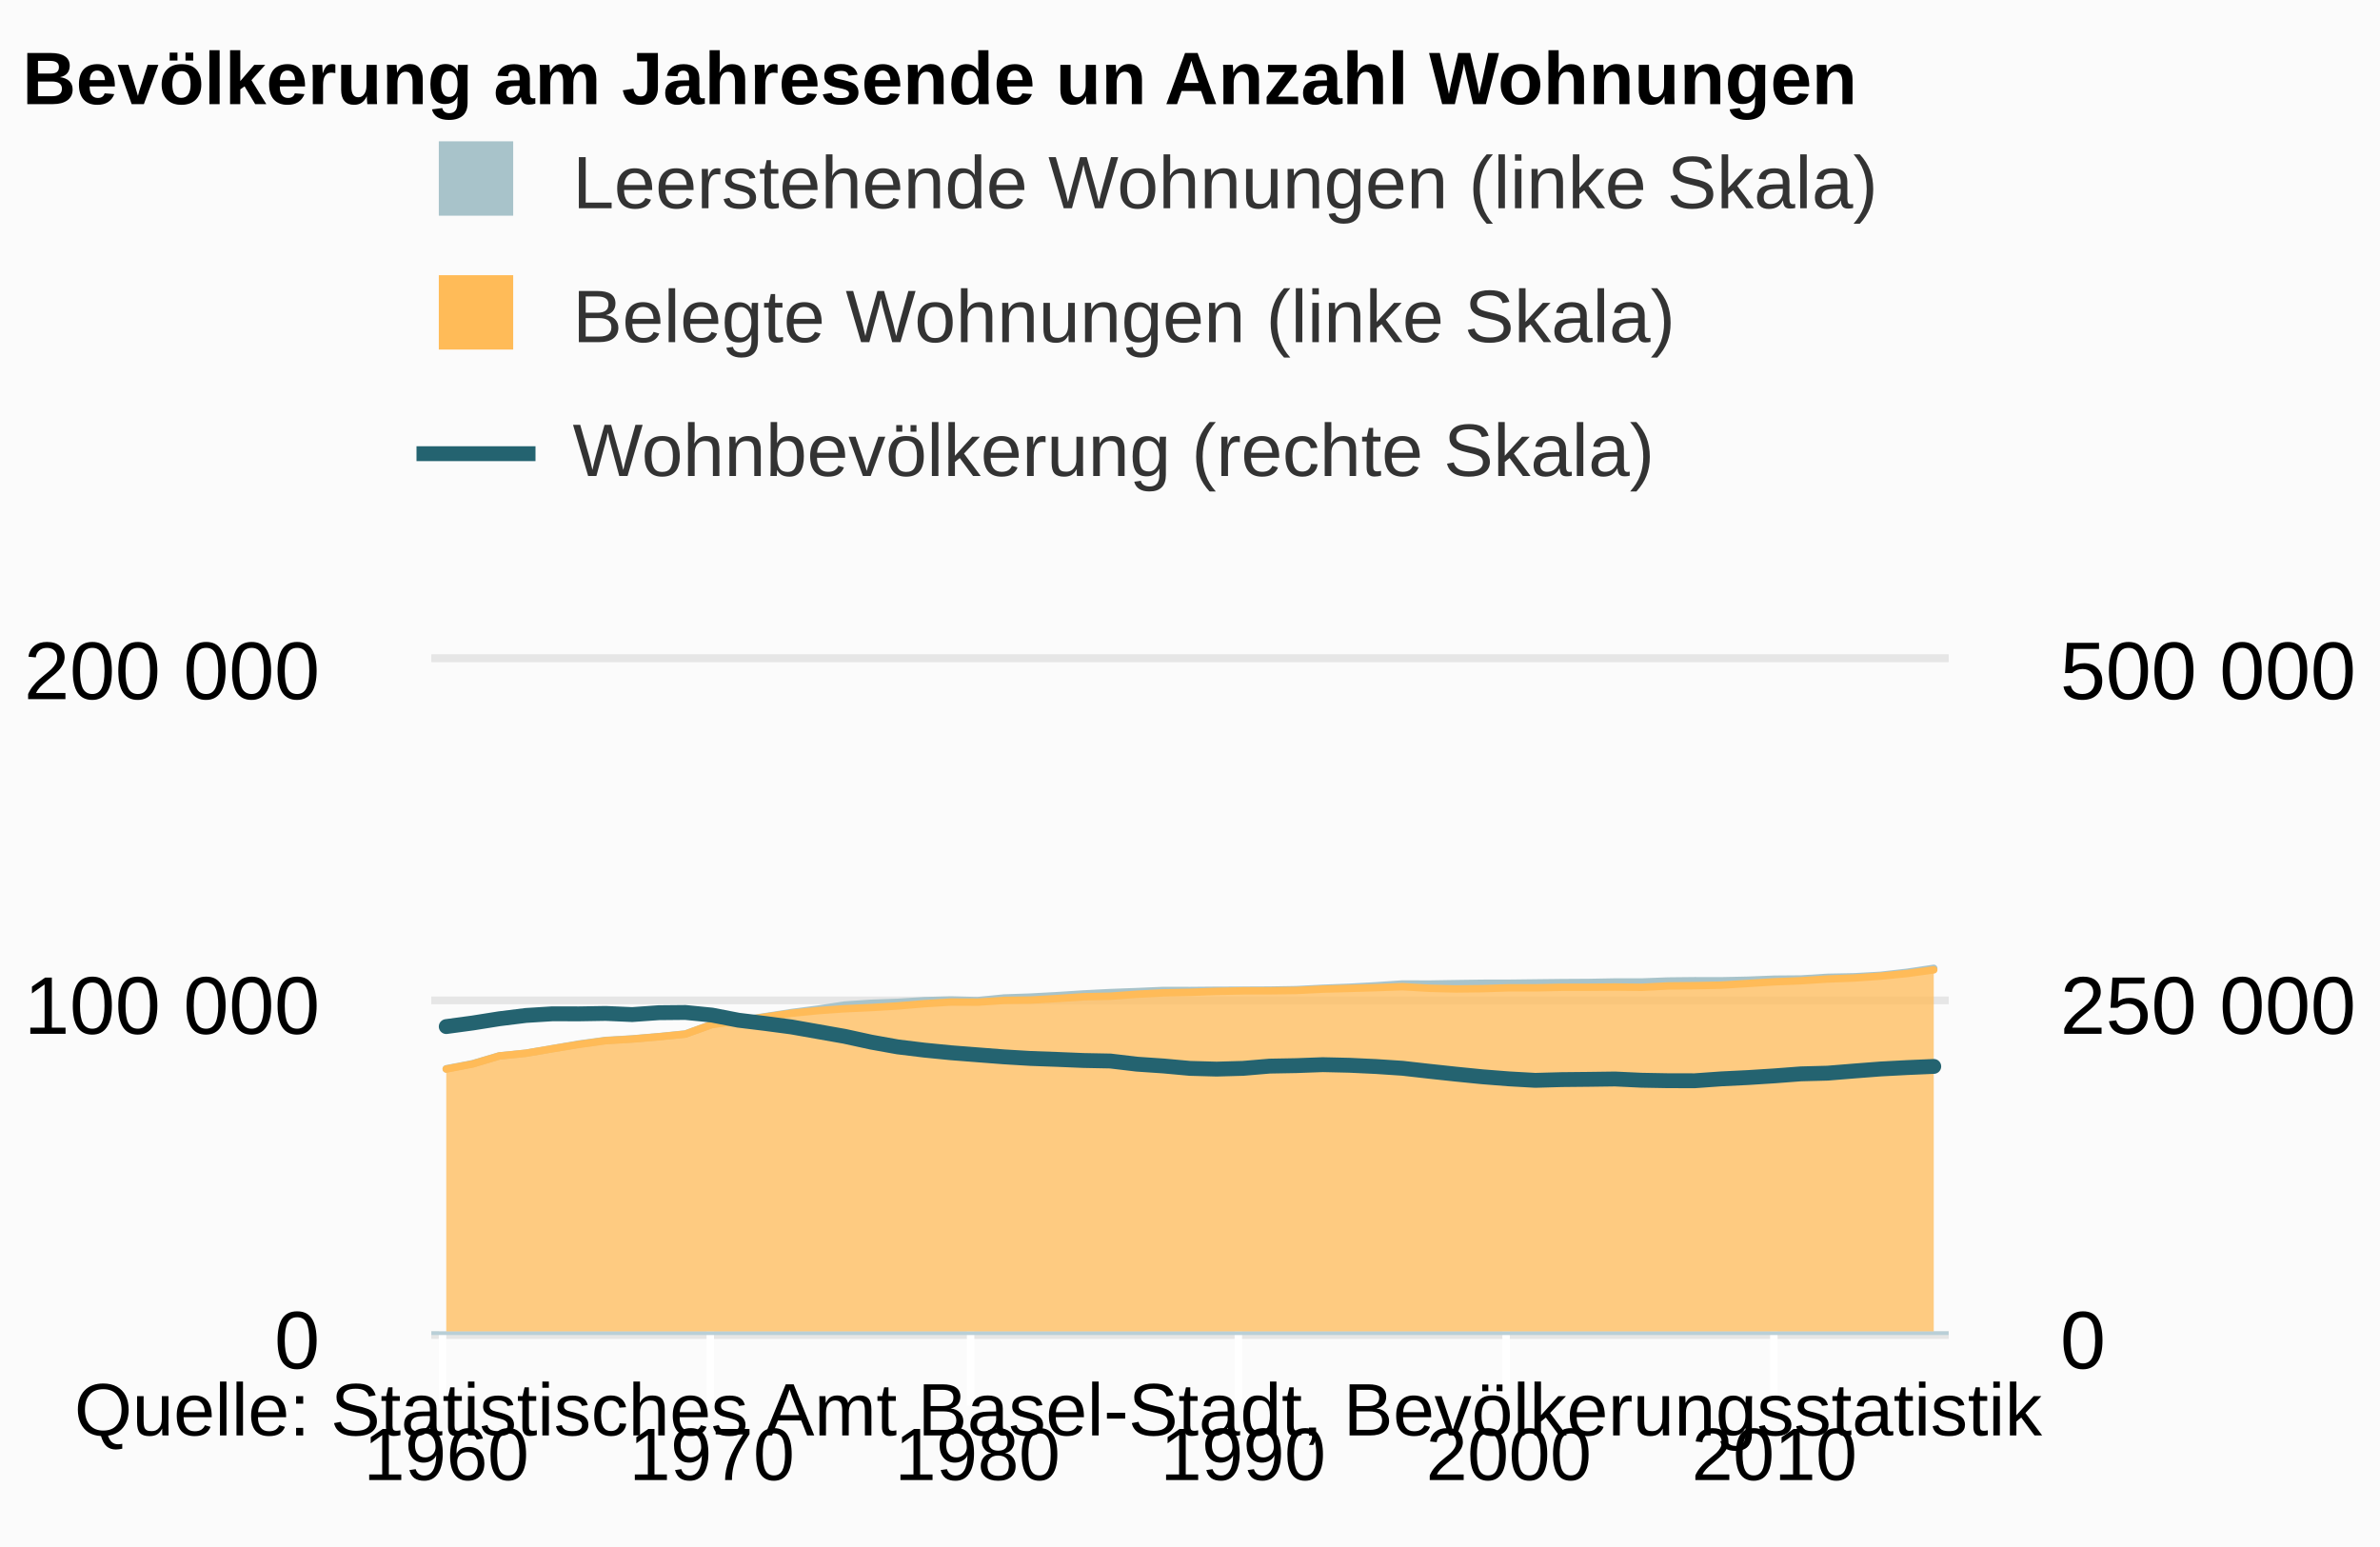
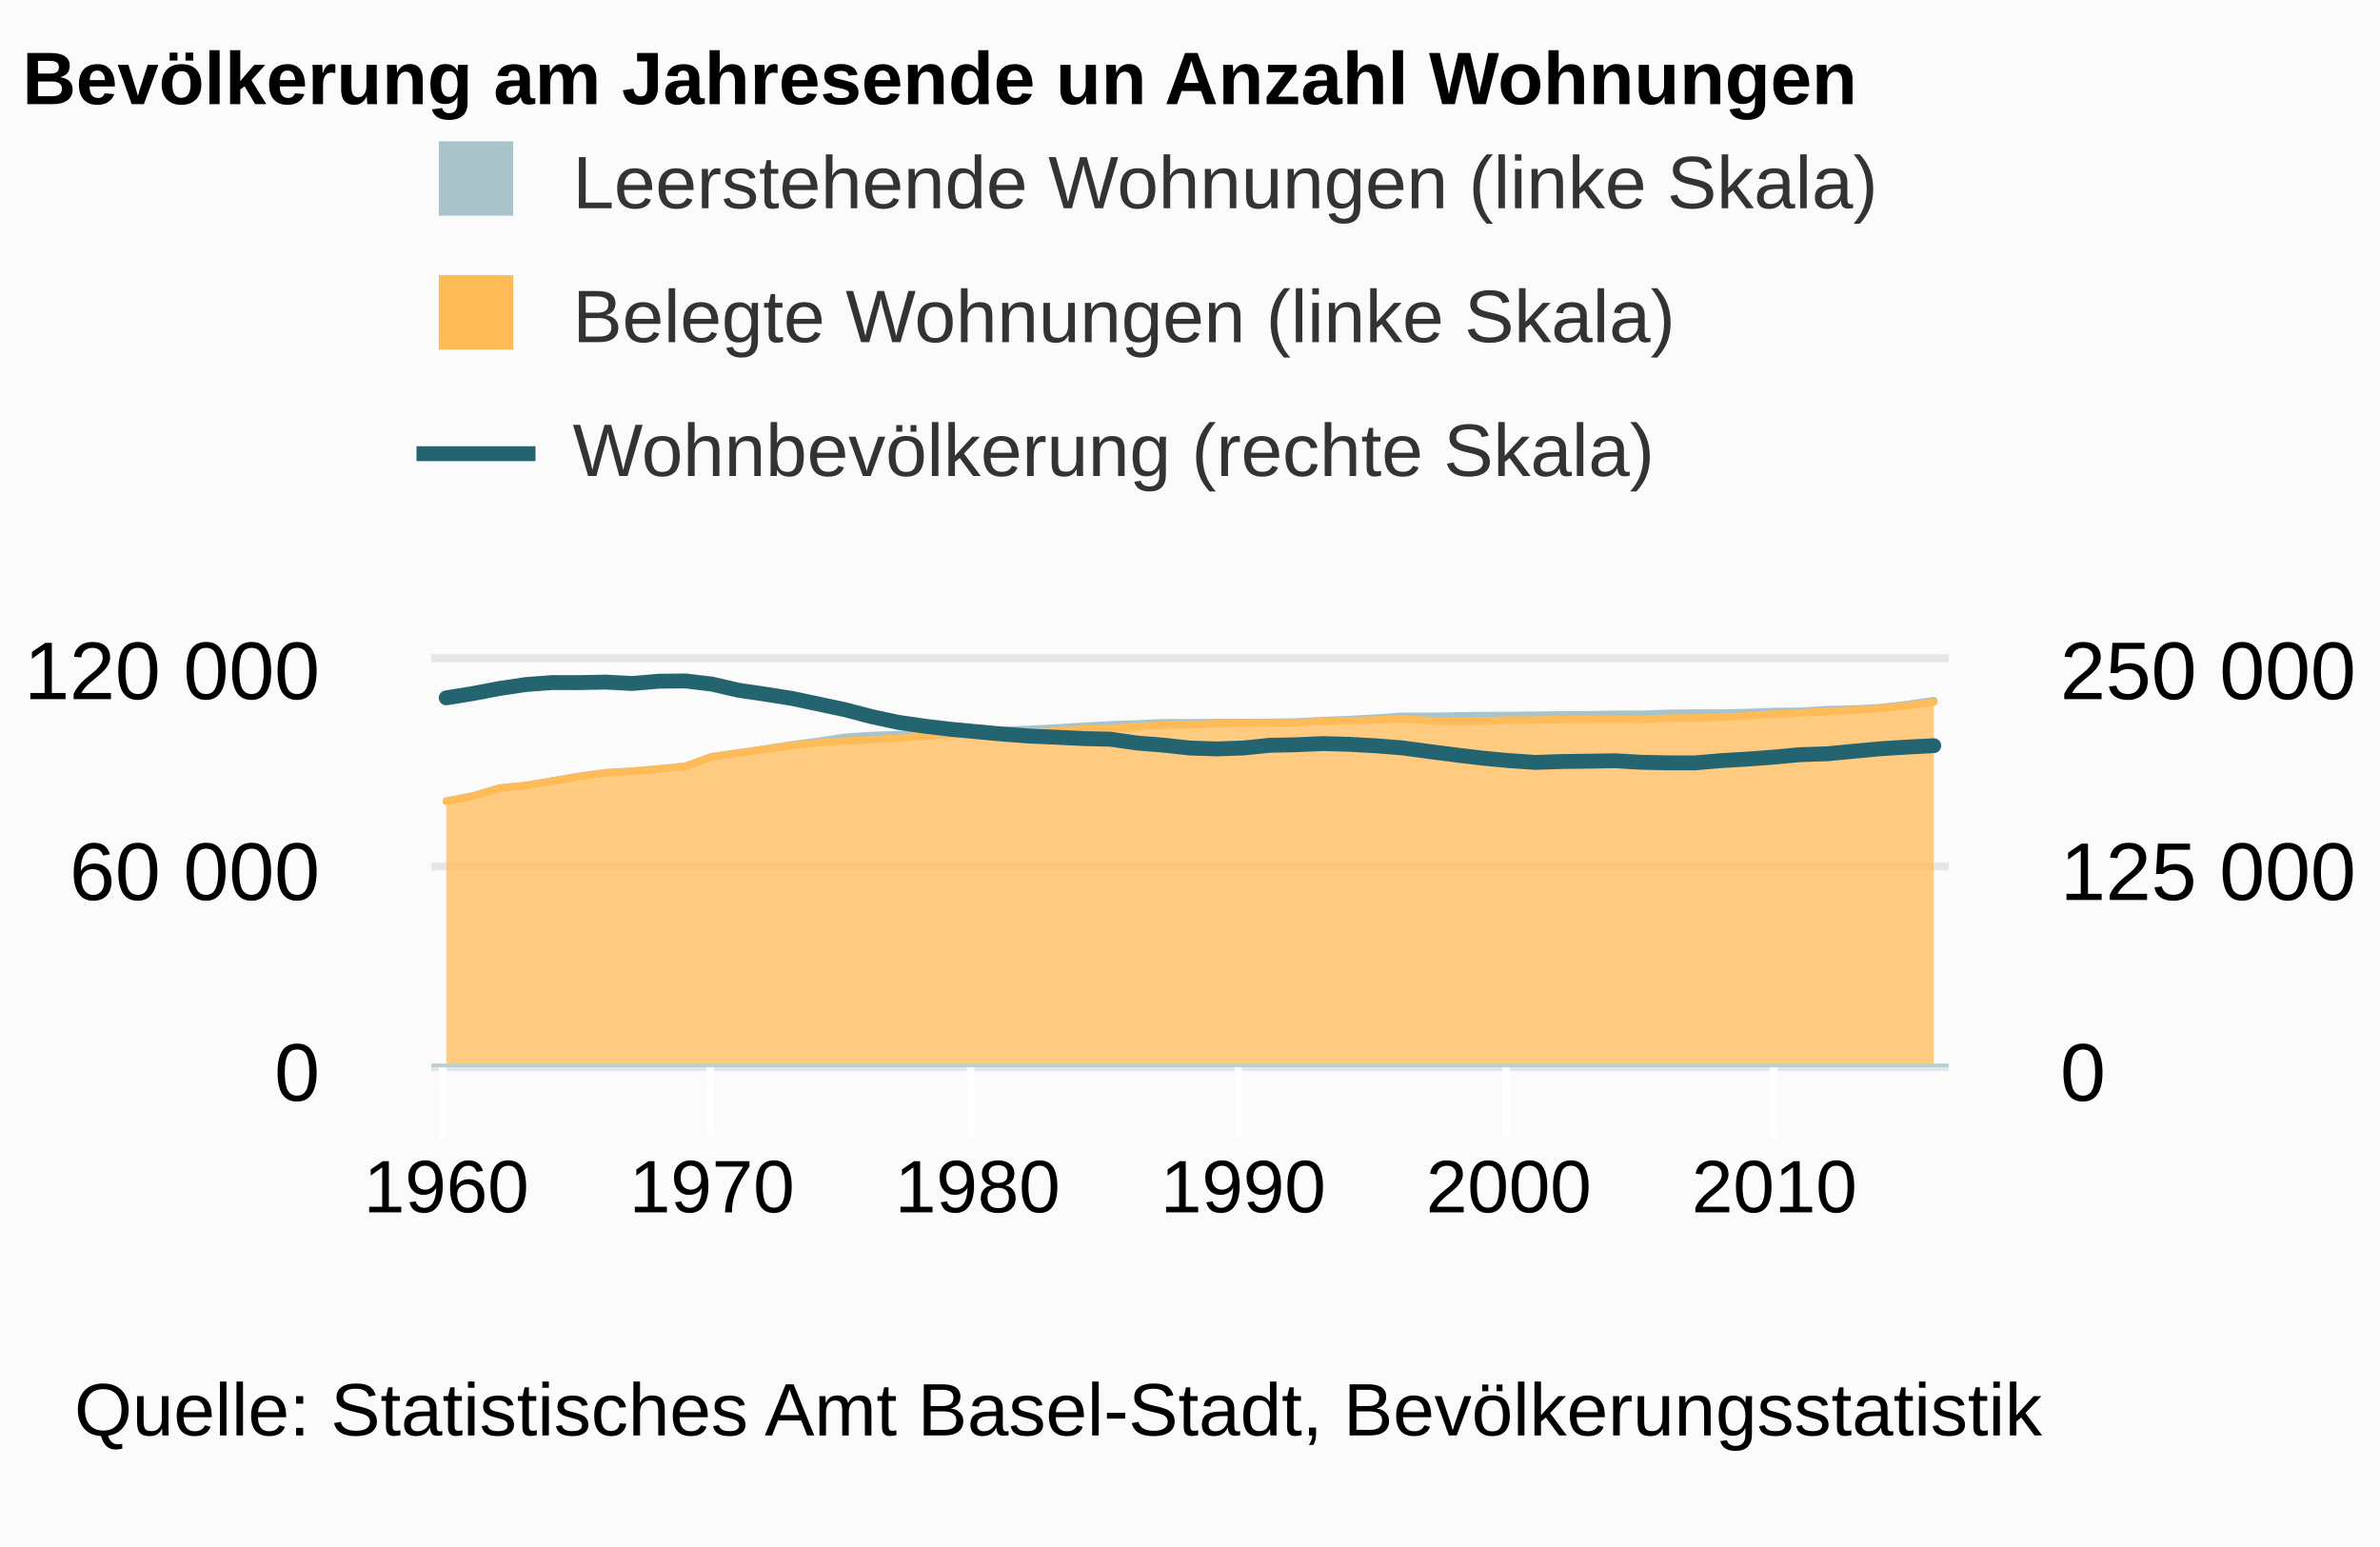
<svg xmlns="http://www.w3.org/2000/svg" version="1.1" class="highcharts-root" style="font-family:arial;font-size:12px;" viewBox="0 0 320 208">
  <defs>
    <clipPath>
-       <rect x="0" y="0" width="204" height="90" fill="none" />
+       <rect x="0" y="0" width="204" height="54" fill="none" />
    </clipPath>
    <clipPath id="a">
-       <rect x="0" y="0" width="204" height="90" fill="none" />
+       <rect x="0" y="0" width="204" height="54" fill="none" />
    </clipPath>
    <clipPath id="b">
-       <rect x="0" y="0" width="204" height="90" fill="none" />
+       <rect x="0" y="0" width="204" height="54" fill="none" />
    </clipPath>
  </defs>
  <rect fill="#fbfbfb" class="highcharts-background" x="0" y="0" width="320" height="208" rx="0" ry="0" />
-   <rect fill="none" class="highcharts-plot-background" x="58" y="89" width="204" height="90" />
+   <rect fill="none" class="highcharts-plot-background" x="58" y="89" width="204" height="54" />
  <g class="highcharts-pane-group" />
  <g class="highcharts-grid highcharts-xaxis-grid ">
-     <path fill="none" class="highcharts-grid-line" d="M 59.5 89 L 59.5 179" opacity="1" />
-     <path fill="none" class="highcharts-grid-line" d="M 95.5 89 L 95.5 179" opacity="1" />
-     <path fill="none" class="highcharts-grid-line" d="M 130.5 89 L 130.5 179" opacity="1" />
-     <path fill="none" class="highcharts-grid-line" d="M 166.5 89 L 166.5 179" opacity="1" />
-     <path fill="none" class="highcharts-grid-line" d="M 202.5 89 L 202.5 179" opacity="1" />
-     <path fill="none" class="highcharts-grid-line" d="M 238.5 89 L 238.5 179" opacity="1" />
+     <path fill="none" class="highcharts-grid-line" d="M 59.5 89 L 59.5 143" opacity="1" />
+     <path fill="none" class="highcharts-grid-line" d="M 95.5 89 L 95.5 143" opacity="1" />
+     <path fill="none" class="highcharts-grid-line" d="M 130.5 89 L 130.5 143" opacity="1" />
+     <path fill="none" class="highcharts-grid-line" d="M 166.5 89 L 166.5 143" opacity="1" />
+     <path fill="none" class="highcharts-grid-line" d="M 202.5 89 L 202.5 143" opacity="1" />
+     <path fill="none" class="highcharts-grid-line" d="M 238.5 89 L 238.5 143" opacity="1" />
  </g>
  <g class="highcharts-grid highcharts-yaxis-grid ">
-     <path fill="none" stroke="#e6e6e6" stroke-width="1" class="highcharts-grid-line" d="M 58 179.5 L 262 179.5" opacity="1" />
-     <path fill="none" stroke="#e6e6e6" stroke-width="1" class="highcharts-grid-line" d="M 58 134.5 L 262 134.5" opacity="1" />
+     <path fill="none" stroke="#e6e6e6" stroke-width="1" class="highcharts-grid-line" d="M 58 143.5 L 262 143.5" opacity="1" />
+     <path fill="none" stroke="#e6e6e6" stroke-width="1" class="highcharts-grid-line" d="M 58 116.5 L 262 116.5" opacity="1" />
    <path fill="none" stroke="#e6e6e6" stroke-width="1" class="highcharts-grid-line" d="M 58 88.5 L 262 88.5" opacity="1" />
  </g>
  <g class="highcharts-grid highcharts-yaxis-grid ">
-     <path fill="none" stroke="#e6e6e6" stroke-width="1" class="highcharts-grid-line" d="M 58 179.5 L 262 179.5" opacity="1" />
-     <path fill="none" stroke="#e6e6e6" stroke-width="1" class="highcharts-grid-line" d="M 58 134.5 L 262 134.5" opacity="1" />
+     <path fill="none" stroke="#e6e6e6" stroke-width="1" class="highcharts-grid-line" d="M 58 143.5 L 262 143.5" opacity="1" />
+     <path fill="none" stroke="#e6e6e6" stroke-width="1" class="highcharts-grid-line" d="M 58 116.5 L 262 116.5" opacity="1" />
    <path fill="none" stroke="#e6e6e6" stroke-width="1" class="highcharts-grid-line" d="M 58 88.5 L 262 88.5" opacity="1" />
  </g>
-   <rect fill="none" class="highcharts-plot-border" x="58" y="89" width="204" height="90" />
+   <rect fill="none" class="highcharts-plot-border" x="58" y="89" width="204" height="54" />
  <g class="highcharts-axis highcharts-xaxis ">
-     <path fill="none" class="highcharts-tick" stroke="#FFFFFF" stroke-width="1" d="M 59.5 179 L 59.5 189" opacity="1" />
-     <path fill="none" class="highcharts-tick" stroke="#FFFFFF" stroke-width="1" d="M 95.5 179 L 95.5 189" opacity="1" />
-     <path fill="none" class="highcharts-tick" stroke="#FFFFFF" stroke-width="1" d="M 130.5 179 L 130.5 189" opacity="1" />
-     <path fill="none" class="highcharts-tick" stroke="#FFFFFF" stroke-width="1" d="M 166.5 179 L 166.5 189" opacity="1" />
-     <path fill="none" class="highcharts-tick" stroke="#FFFFFF" stroke-width="1" d="M 202.5 179 L 202.5 189" opacity="1" />
-     <path fill="none" class="highcharts-tick" stroke="#FFFFFF" stroke-width="1" d="M 238.5 179 L 238.5 189" opacity="1" />
-     <path fill="none" class="highcharts-axis-line" stroke="#B9CFD7" stroke-width="0.5" d="M 58 179.25 L 262 179.25" />
+     <path fill="none" class="highcharts-tick" stroke="#FFFFFF" stroke-width="1" d="M 59.5 143 L 59.5 153" opacity="1" />
+     <path fill="none" class="highcharts-tick" stroke="#FFFFFF" stroke-width="1" d="M 95.5 143 L 95.5 153" opacity="1" />
+     <path fill="none" class="highcharts-tick" stroke="#FFFFFF" stroke-width="1" d="M 130.5 143 L 130.5 153" opacity="1" />
+     <path fill="none" class="highcharts-tick" stroke="#FFFFFF" stroke-width="1" d="M 166.5 143 L 166.5 153" opacity="1" />
+     <path fill="none" class="highcharts-tick" stroke="#FFFFFF" stroke-width="1" d="M 202.5 143 L 202.5 153" opacity="1" />
+     <path fill="none" class="highcharts-tick" stroke="#FFFFFF" stroke-width="1" d="M 238.5 143 L 238.5 153" opacity="1" />
+     <path fill="none" class="highcharts-axis-line" stroke="#B9CFD7" stroke-width="0.5" d="M 58 143.25 L 262 143.25" />
  </g>
  <g class="highcharts-axis highcharts-yaxis ">
-     <path fill="none" class="highcharts-axis-line" d="M 58 89 L 58 179" />
+     <path fill="none" class="highcharts-axis-line" d="M 58 89 L 58 143" />
  </g>
  <g class="highcharts-axis highcharts-yaxis ">
-     <path fill="none" class="highcharts-axis-line" d="M 262 89 L 262 179" />
+     <path fill="none" class="highcharts-axis-line" d="M 262 89 L 262 143" />
  </g>
  <g class="highcharts-series-group">
    <g class="highcharts-series highcharts-series-0 highcharts-area-series highcharts-color-undefined " transform="translate(58,89) scale(1 1)" clip-path="url(#a)">
-       <path fill="rgb(168,195,202)" fill-opacity="0.75" d="M 2 54.704 L 5.571 54.015 L 9.143 52.966 L 12.714 52.609 L 16.286 51.993 L 19.857 51.377 L 23.429 50.892 L 27 50.687 L 30.571 50.379 L 34.143 50.027 L 37.714 48.732 L 41.286 48.228 L 44.857 47.701 L 48.429 47.143 L 52 46.679 L 55.571 46.134 L 59.143 45.898 L 62.714 45.77 L 66.286 45.545 L 69.857 45.452 L 73.429 45.543 L 77 45.185 L 80.571 45.062 L 84.143 44.871 L 87.714 44.641 L 91.286 44.459 L 94.857 44.326 L 98.429 44.173 L 102 44.181 L 105.571 44.15 L 109.143 44.142 L 112.714 44.126 L 116.286 44.065 L 119.857 43.881 L 123.429 43.742 L 127 43.546 L 130.571 43.302 L 134.143 43.315 L 137.714 43.258 L 141.286 43.208 L 144.857 43.203 L 148.429 43.16 L 152 43.119 L 155.571 43.099 L 159.143 43.033 L 162.714 43.035 L 166.286 42.903 L 169.857 42.866 L 173.429 42.873 L 177 42.796 L 180.571 42.657 L 184.143 42.63 L 187.714 42.406 L 191.286 42.336 L 194.857 42.136 L 198.429 41.729 L 202 41.196 L 202 41.4 L 198.429 41.891 L 194.857 42.246 L 191.286 42.498 L 187.714 42.631 L 184.143 42.865 L 180.571 43.009 L 177 43.232 L 173.429 43.456 L 169.857 43.527 L 166.286 43.565 L 162.714 43.749 L 159.143 43.709 L 155.571 43.738 L 152 43.741 L 148.429 43.819 L 144.857 43.815 L 141.286 43.929 L 137.714 43.968 L 134.143 43.877 L 130.571 43.663 L 127 43.793 L 123.429 43.894 L 119.857 43.992 L 116.286 44.171 L 112.714 44.217 L 109.143 44.221 L 105.571 44.289 L 102 44.42 L 98.429 44.494 L 94.857 44.676 L 91.286 44.944 L 87.714 45.016 L 84.143 45.258 L 80.571 45.464 L 77 45.507 L 73.429 45.744 L 69.857 45.729 L 66.286 45.95 L 62.714 46.254 L 59.143 46.469 L 55.571 46.629 L 52 46.882 L 48.429 47.231 L 44.857 47.745 L 41.286 48.249 L 37.714 48.754 L 34.143 50.041 L 30.571 50.398 L 27 50.706 L 23.429 50.923 L 19.857 51.422 L 16.286 52.006 L 12.714 52.611 L 9.143 52.971 L 5.571 54.05 L 2 54.738" class="highcharts-area" />
-       <path fill="none" d="M 2 54.704 L 5.571 54.015 L 9.143 52.966 L 12.714 52.609 L 16.286 51.993 L 19.857 51.377 L 23.429 50.892 L 27 50.687 L 30.571 50.379 L 34.143 50.027 L 37.714 48.732 L 41.286 48.228 L 44.857 47.701 L 48.429 47.143 L 52 46.679 L 55.571 46.134 L 59.143 45.898 L 62.714 45.77 L 66.286 45.545 L 69.857 45.452 L 73.429 45.543 L 77 45.185 L 80.571 45.062 L 84.143 44.871 L 87.714 44.641 L 91.286 44.459 L 94.857 44.326 L 98.429 44.173 L 102 44.181 L 105.571 44.15 L 109.143 44.142 L 112.714 44.126 L 116.286 44.065 L 119.857 43.881 L 123.429 43.742 L 127 43.546 L 130.571 43.302 L 134.143 43.315 L 137.714 43.258 L 141.286 43.208 L 144.857 43.203 L 148.429 43.16 L 152 43.119 L 155.571 43.099 L 159.143 43.033 L 162.714 43.035 L 166.286 42.903 L 169.857 42.866 L 173.429 42.873 L 177 42.796 L 180.571 42.657 L 184.143 42.63 L 187.714 42.406 L 191.286 42.336 L 194.857 42.136 L 198.429 41.729 L 202 41.196" class="highcharts-graph" stroke="#A8C3CA" stroke-width="1" stroke-linejoin="round" stroke-linecap="round" />
+       <path fill="rgb(168,195,202)" fill-opacity="0.75" d="M 2 18.704 L 5.571 18.015 L 9.143 16.966 L 12.714 16.609 L 16.286 15.993 L 19.857 15.377 L 23.429 14.892 L 27 14.687 L 30.571 14.379 L 34.143 14.027 L 37.714 12.732 L 41.286 12.228 L 44.857 11.701 L 48.429 11.143 L 52 10.679 L 55.571 10.134 L 59.143 9.898 L 62.714 9.77 L 66.286 9.545 L 69.857 9.452 L 73.429 9.543 L 77 9.185 L 80.571 9.062 L 84.143 8.871 L 87.714 8.641 L 91.286 8.459 L 94.857 8.326 L 98.429 8.173 L 102 8.181 L 105.571 8.15 L 109.143 8.142 L 112.714 8.126 L 116.286 8.065 L 119.857 7.881 L 123.429 7.742 L 127 7.546 L 130.571 7.302 L 134.143 7.315 L 137.714 7.258 L 141.286 7.208 L 144.857 7.203 L 148.429 7.16 L 152 7.119 L 155.571 7.099 L 159.143 7.033 L 162.714 7.035 L 166.286 6.903 L 169.857 6.866 L 173.429 6.873 L 177 6.796 L 180.571 6.657 L 184.143 6.63 L 187.714 6.406 L 191.286 6.336 L 194.857 6.136 L 198.429 5.729 L 202 5.196 L 202 5.4 L 198.429 5.891 L 194.857 6.246 L 191.286 6.498 L 187.714 6.631 L 184.143 6.865 L 180.571 7.009 L 177 7.232 L 173.429 7.456 L 169.857 7.527 L 166.286 7.565 L 162.714 7.749 L 159.143 7.709 L 155.571 7.738 L 152 7.741 L 148.429 7.819 L 144.857 7.815 L 141.286 7.929 L 137.714 7.968 L 134.143 7.877 L 130.571 7.663 L 127 7.793 L 123.429 7.894 L 119.857 7.992 L 116.286 8.171 L 112.714 8.217 L 109.143 8.221 L 105.571 8.289 L 102 8.42 L 98.429 8.494 L 94.857 8.676 L 91.286 8.944 L 87.714 9.016 L 84.143 9.258 L 80.571 9.464 L 77 9.507 L 73.429 9.744 L 69.857 9.729 L 66.286 9.95 L 62.714 10.254 L 59.143 10.469 L 55.571 10.629 L 52 10.882 L 48.429 11.231 L 44.857 11.745 L 41.286 12.249 L 37.714 12.754 L 34.143 14.041 L 30.571 14.398 L 27 14.706 L 23.429 14.923 L 19.857 15.422 L 16.286 16.006 L 12.714 16.611 L 9.143 16.971 L 5.571 18.05 L 2 18.738" class="highcharts-area" />
+       <path fill="none" d="M 2 18.704 L 5.571 18.015 L 9.143 16.966 L 12.714 16.609 L 16.286 15.993 L 19.857 15.377 L 23.429 14.892 L 27 14.687 L 30.571 14.379 L 34.143 14.027 L 37.714 12.732 L 41.286 12.228 L 44.857 11.701 L 48.429 11.143 L 52 10.679 L 55.571 10.134 L 59.143 9.898 L 62.714 9.77 L 66.286 9.545 L 69.857 9.452 L 73.429 9.543 L 77 9.185 L 80.571 9.062 L 84.143 8.871 L 87.714 8.641 L 91.286 8.459 L 94.857 8.326 L 98.429 8.173 L 102 8.181 L 105.571 8.15 L 109.143 8.142 L 112.714 8.126 L 116.286 8.065 L 119.857 7.881 L 123.429 7.742 L 127 7.546 L 130.571 7.302 L 134.143 7.315 L 137.714 7.258 L 141.286 7.208 L 144.857 7.203 L 148.429 7.16 L 152 7.119 L 155.571 7.099 L 159.143 7.033 L 162.714 7.035 L 166.286 6.903 L 169.857 6.866 L 173.429 6.873 L 177 6.796 L 180.571 6.657 L 184.143 6.63 L 187.714 6.406 L 191.286 6.336 L 194.857 6.136 L 198.429 5.729 L 202 5.196" class="highcharts-graph" stroke="#A8C3CA" stroke-width="1" stroke-linejoin="round" stroke-linecap="round" />
    </g>
    <g class="highcharts-markers highcharts-series-0 highcharts-area-series highcharts-color-undefined " transform="translate(58,89) scale(1 1)" clip-path="none" />
    <g class="highcharts-series highcharts-series-1 highcharts-area-series highcharts-color-undefined " transform="translate(58,89) scale(1 1)" clip-path="url(#a)">
-       <path fill="rgb(255,187,88)" fill-opacity="0.75" d="M 2 54.738 L 5.571 54.05 L 9.143 52.971 L 12.714 52.611 L 16.286 52.006 L 19.857 51.422 L 23.429 50.923 L 27 50.706 L 30.571 50.398 L 34.143 50.041 L 37.714 48.754 L 41.286 48.249 L 44.857 47.745 L 48.429 47.231 L 52 46.882 L 55.571 46.629 L 59.143 46.469 L 62.714 46.254 L 66.286 45.95 L 69.857 45.729 L 73.429 45.744 L 77 45.507 L 80.571 45.464 L 84.143 45.258 L 87.714 45.016 L 91.286 44.944 L 94.857 44.676 L 98.429 44.494 L 102 44.42 L 105.571 44.289 L 109.143 44.221 L 112.714 44.217 L 116.286 44.171 L 119.857 43.992 L 123.429 43.894 L 127 43.793 L 130.571 43.663 L 134.143 43.877 L 137.714 43.968 L 141.286 43.929 L 144.857 43.815 L 148.429 43.819 L 152 43.741 L 155.571 43.738 L 159.143 43.709 L 162.714 43.749 L 166.286 43.565 L 169.857 43.527 L 173.429 43.456 L 177 43.232 L 180.571 43.009 L 184.143 42.865 L 187.714 42.631 L 191.286 42.498 L 194.857 42.246 L 198.429 41.891 L 202 41.4 L 202 90 L 198.429 90 L 194.857 90 L 191.286 90 L 187.714 90 L 184.143 90 L 180.571 90 L 177 90 L 173.429 90 L 169.857 90 L 166.286 90 L 162.714 90 L 159.143 90 L 155.571 90 L 152 90 L 148.429 90 L 144.857 90 L 141.286 90 L 137.714 90 L 134.143 90 L 130.571 90 L 127 90 L 123.429 90 L 119.857 90 L 116.286 90 L 112.714 90 L 109.143 90 L 105.571 90 L 102 90 L 98.429 90 L 94.857 90 L 91.286 90 L 87.714 90 L 84.143 90 L 80.571 90 L 77 90 L 73.429 90 L 69.857 90 L 66.286 90 L 62.714 90 L 59.143 90 L 55.571 90 L 52 90 L 48.429 90 L 44.857 90 L 41.286 90 L 37.714 90 L 34.143 90 L 30.571 90 L 27 90 L 23.429 90 L 19.857 90 L 16.286 90 L 12.714 90 L 9.143 90 L 5.571 90 L 2 90" class="highcharts-area" />
-       <path fill="none" d="M 2 54.738 L 5.571 54.05 L 9.143 52.971 L 12.714 52.611 L 16.286 52.006 L 19.857 51.422 L 23.429 50.923 L 27 50.706 L 30.571 50.398 L 34.143 50.041 L 37.714 48.754 L 41.286 48.249 L 44.857 47.745 L 48.429 47.231 L 52 46.882 L 55.571 46.629 L 59.143 46.469 L 62.714 46.254 L 66.286 45.95 L 69.857 45.729 L 73.429 45.744 L 77 45.507 L 80.571 45.464 L 84.143 45.258 L 87.714 45.016 L 91.286 44.944 L 94.857 44.676 L 98.429 44.494 L 102 44.42 L 105.571 44.289 L 109.143 44.221 L 112.714 44.217 L 116.286 44.171 L 119.857 43.992 L 123.429 43.894 L 127 43.793 L 130.571 43.663 L 134.143 43.877 L 137.714 43.968 L 141.286 43.929 L 144.857 43.815 L 148.429 43.819 L 152 43.741 L 155.571 43.738 L 159.143 43.709 L 162.714 43.749 L 166.286 43.565 L 169.857 43.527 L 173.429 43.456 L 177 43.232 L 180.571 43.009 L 184.143 42.865 L 187.714 42.631 L 191.286 42.498 L 194.857 42.246 L 198.429 41.891 L 202 41.4" class="highcharts-graph" stroke="#FFBB58" stroke-width="1" stroke-linejoin="round" stroke-linecap="round" />
+       <path fill="rgb(255,187,88)" fill-opacity="0.75" d="M 2 18.738 L 5.571 18.05 L 9.143 16.971 L 12.714 16.611 L 16.286 16.006 L 19.857 15.422 L 23.429 14.923 L 27 14.706 L 30.571 14.398 L 34.143 14.041 L 37.714 12.754 L 41.286 12.249 L 44.857 11.745 L 48.429 11.231 L 52 10.882 L 55.571 10.629 L 59.143 10.469 L 62.714 10.254 L 66.286 9.95 L 69.857 9.729 L 73.429 9.744 L 77 9.507 L 80.571 9.464 L 84.143 9.258 L 87.714 9.016 L 91.286 8.944 L 94.857 8.676 L 98.429 8.494 L 102 8.42 L 105.571 8.289 L 109.143 8.221 L 112.714 8.217 L 116.286 8.171 L 119.857 7.992 L 123.429 7.894 L 127 7.793 L 130.571 7.663 L 134.143 7.877 L 137.714 7.968 L 141.286 7.929 L 144.857 7.815 L 148.429 7.819 L 152 7.741 L 155.571 7.738 L 159.143 7.709 L 162.714 7.749 L 166.286 7.565 L 169.857 7.527 L 173.429 7.456 L 177 7.232 L 180.571 7.009 L 184.143 6.865 L 187.714 6.631 L 191.286 6.498 L 194.857 6.246 L 198.429 5.891 L 202 5.4 L 202 54 L 198.429 54 L 194.857 54 L 191.286 54 L 187.714 54 L 184.143 54 L 180.571 54 L 177 54 L 173.429 54 L 169.857 54 L 166.286 54 L 162.714 54 L 159.143 54 L 155.571 54 L 152 54 L 148.429 54 L 144.857 54 L 141.286 54 L 137.714 54 L 134.143 54 L 130.571 54 L 127 54 L 123.429 54 L 119.857 54 L 116.286 54 L 112.714 54 L 109.143 54 L 105.571 54 L 102 54 L 98.429 54 L 94.857 54 L 91.286 54 L 87.714 54 L 84.143 54 L 80.571 54 L 77 54 L 73.429 54 L 69.857 54 L 66.286 54 L 62.714 54 L 59.143 54 L 55.571 54 L 52 54 L 48.429 54 L 44.857 54 L 41.286 54 L 37.714 54 L 34.143 54 L 30.571 54 L 27 54 L 23.429 54 L 19.857 54 L 16.286 54 L 12.714 54 L 9.143 54 L 5.571 54 L 2 54" class="highcharts-area" />
+       <path fill="none" d="M 2 18.738 L 5.571 18.05 L 9.143 16.971 L 12.714 16.611 L 16.286 16.006 L 19.857 15.422 L 23.429 14.923 L 27 14.706 L 30.571 14.398 L 34.143 14.041 L 37.714 12.754 L 41.286 12.249 L 44.857 11.745 L 48.429 11.231 L 52 10.882 L 55.571 10.629 L 59.143 10.469 L 62.714 10.254 L 66.286 9.95 L 69.857 9.729 L 73.429 9.744 L 77 9.507 L 80.571 9.464 L 84.143 9.258 L 87.714 9.016 L 91.286 8.944 L 94.857 8.676 L 98.429 8.494 L 102 8.42 L 105.571 8.289 L 109.143 8.221 L 112.714 8.217 L 116.286 8.171 L 119.857 7.992 L 123.429 7.894 L 127 7.793 L 130.571 7.663 L 134.143 7.877 L 137.714 7.968 L 141.286 7.929 L 144.857 7.815 L 148.429 7.819 L 152 7.741 L 155.571 7.738 L 159.143 7.709 L 162.714 7.749 L 166.286 7.565 L 169.857 7.527 L 173.429 7.456 L 177 7.232 L 180.571 7.009 L 184.143 6.865 L 187.714 6.631 L 191.286 6.498 L 194.857 6.246 L 198.429 5.891 L 202 5.4" class="highcharts-graph" stroke="#FFBB58" stroke-width="1" stroke-linejoin="round" stroke-linecap="round" />
    </g>
    <g class="highcharts-markers highcharts-series-1 highcharts-area-series highcharts-color-undefined " transform="translate(58,89) scale(1 1)" clip-path="none" />
    <g class="highcharts-series highcharts-series-2 highcharts-line-series highcharts-color-undefined " transform="translate(58,89) scale(1 1)" clip-path="url(#b)">
-       <path fill="none" d="M 2 49.026 L 5.571 48.543 L 9.143 47.975 L 12.714 47.532 L 16.286 47.309 L 19.857 47.318 L 23.429 47.258 L 27 47.413 L 30.571 47.161 L 34.143 47.128 L 37.714 47.481 L 41.286 48.172 L 44.857 48.606 L 48.429 49.078 L 52 49.709 L 55.571 50.34 L 59.143 51.119 L 62.714 51.76 L 66.286 52.194 L 69.857 52.546 L 73.429 52.824 L 77 53.099 L 80.571 53.313 L 84.143 53.441 L 87.714 53.588 L 91.286 53.657 L 94.857 54.081 L 98.429 54.323 L 102 54.647 L 105.571 54.745 L 109.143 54.645 L 112.714 54.343 L 116.286 54.278 L 119.857 54.147 L 123.429 54.229 L 127 54.396 L 130.571 54.632 L 134.143 55.034 L 137.714 55.418 L 141.286 55.775 L 144.857 56.055 L 148.429 56.257 L 152 56.157 L 155.571 56.122 L 159.143 56.074 L 162.714 56.242 L 166.286 56.306 L 169.857 56.312 L 173.429 56.058 L 177 55.883 L 180.571 55.656 L 184.143 55.385 L 187.714 55.291 L 191.286 55.002 L 194.857 54.727 L 198.429 54.539 L 202 54.384" class="highcharts-graph" stroke="#246370" stroke-width="2" stroke-linejoin="round" stroke-linecap="round" />
+       <path fill="none" d="M 2 4.831 L 5.571 4.252 L 9.143 3.57 L 12.714 3.039 L 16.286 2.771 L 19.857 2.781 L 23.429 2.709 L 27 2.896 L 30.571 2.593 L 34.143 2.554 L 37.714 2.977 L 41.286 3.806 L 44.857 4.327 L 48.429 4.894 L 52 5.651 L 55.571 6.408 L 59.143 7.343 L 62.714 8.112 L 66.286 8.633 L 69.857 9.055 L 73.429 9.389 L 77 9.719 L 80.571 9.975 L 84.143 10.13 L 87.714 10.306 L 91.286 10.389 L 94.857 10.898 L 98.429 11.188 L 102 11.577 L 105.571 11.694 L 109.143 11.573 L 112.714 11.212 L 116.286 11.134 L 119.857 10.976 L 123.429 11.075 L 127 11.275 L 130.571 11.558 L 134.143 12.041 L 137.714 12.502 L 141.286 12.93 L 144.857 13.267 L 148.429 13.509 L 152 13.389 L 155.571 13.346 L 159.143 13.289 L 162.714 13.491 L 166.286 13.567 L 169.857 13.574 L 173.429 13.269 L 177 13.059 L 180.571 12.787 L 184.143 12.462 L 187.714 12.349 L 191.286 12.002 L 194.857 11.672 L 198.429 11.446 L 202 11.261" class="highcharts-graph" stroke="#246370" stroke-width="2" stroke-linejoin="round" stroke-linecap="round" />
    </g>
    <g class="highcharts-markers highcharts-series-2 highcharts-line-series highcharts-color-undefined " transform="translate(58,89) scale(1 1)" clip-path="none" />
  </g>
  <text x="3" text-anchor="start" class="highcharts-title" style="color:#000000;font-size:10px;font-weight:bold;fill:#000000;" y="14">
    <tspan>Bevölkerung am Jahresende un Anzahl Wohnungen</tspan>
  </text>
  <g class="highcharts-legend" transform="translate(48,7)">
    <rect fill="none" class="highcharts-legend-box" rx="0" ry="0" x="0" y="0" width="496" height="70" visibility="visible" />
    <g>
      <g>
        <g class="highcharts-legend-item highcharts-area-series highcharts-color-undefined highcharts-series-0" transform="translate(8,8)">
          <text x="21" style="color:#333333;font-size:10px;font-weight:normal;cursor:pointer;fill:#333333;" text-anchor="start" y="13">
            <tspan>Leerstehende Wohnungen (linke Skala)</tspan>
          </text>
          <rect x="3" y="4" width="10" height="10" fill="#A8C3CA" class="highcharts-point" />
        </g>
        <g class="highcharts-legend-item highcharts-area-series highcharts-color-undefined highcharts-series-1" transform="translate(8,26)">
          <text x="21" y="13" style="color:#333333;font-size:10px;font-weight:normal;cursor:pointer;fill:#333333;" text-anchor="start">
            <tspan>Belegte Wohnungen (linke Skala)</tspan>
          </text>
          <rect x="3" y="4" width="10" height="10" fill="#FFBB58" class="highcharts-point" />
        </g>
        <g class="highcharts-legend-item highcharts-line-series highcharts-color-undefined highcharts-series-2" transform="translate(8,44)">
          <path fill="none" d="M 0 10 L 16 10" class="highcharts-graph" stroke="#246370" stroke-width="2" />
          <text x="21" y="13" style="color:#333333;font-size:10px;font-weight:normal;cursor:pointer;fill:#333333;" text-anchor="start">
            <tspan>Wohnbevölkerung (rechte Skala)</tspan>
          </text>
        </g>
      </g>
    </g>
  </g>
  <g class="highcharts-axis-labels highcharts-xaxis-labels ">
-     <text x="60" style="color:#000000;cursor:default;font-size:10;fill:#000000;" text-anchor="middle" transform="translate(0,0)" y="199" opacity="1">
+     <text x="60" style="color:#000000;cursor:default;font-size:10;fill:#000000;" text-anchor="middle" transform="translate(0,0)" y="163" opacity="1">
      <tspan>1960</tspan>
    </text>
-     <text x="95.714" style="color:#000000;cursor:default;font-size:10;fill:#000000;" text-anchor="middle" transform="translate(0,0)" y="199" opacity="1">
+     <text x="95.714" style="color:#000000;cursor:default;font-size:10;fill:#000000;" text-anchor="middle" transform="translate(0,0)" y="163" opacity="1">
      <tspan>1970</tspan>
    </text>
-     <text x="131.429" style="color:#000000;cursor:default;font-size:10;fill:#000000;" text-anchor="middle" transform="translate(0,0)" y="199" opacity="1">
+     <text x="131.429" style="color:#000000;cursor:default;font-size:10;fill:#000000;" text-anchor="middle" transform="translate(0,0)" y="163" opacity="1">
      <tspan>1980</tspan>
    </text>
-     <text x="167.143" style="color:#000000;cursor:default;font-size:10;fill:#000000;" text-anchor="middle" transform="translate(0,0)" y="199" opacity="1">
+     <text x="167.143" style="color:#000000;cursor:default;font-size:10;fill:#000000;" text-anchor="middle" transform="translate(0,0)" y="163" opacity="1">
      <tspan>1990</tspan>
    </text>
-     <text x="202.857" style="color:#000000;cursor:default;font-size:10;fill:#000000;" text-anchor="middle" transform="translate(0,0)" y="199" opacity="1">
+     <text x="202.857" style="color:#000000;cursor:default;font-size:10;fill:#000000;" text-anchor="middle" transform="translate(0,0)" y="163" opacity="1">
      <tspan>2000</tspan>
    </text>
-     <text x="238.571" style="color:#000000;cursor:default;font-size:10;fill:#000000;" text-anchor="middle" transform="translate(0,0)" y="199" opacity="1">
+     <text x="238.571" style="color:#000000;cursor:default;font-size:10;fill:#000000;" text-anchor="middle" transform="translate(0,0)" y="163" opacity="1">
      <tspan>2010</tspan>
    </text>
  </g>
  <g class="highcharts-axis-labels highcharts-yaxis-labels ">
-     <text x="43" style="color:black;cursor:default;font-size:11px;fill:black;" text-anchor="end" transform="translate(0,0)" y="184" opacity="1">
+     <text x="43" style="color:black;cursor:default;font-size:11px;fill:black;" text-anchor="end" transform="translate(0,0)" y="148" opacity="1">
      <tspan>0</tspan>
    </text>
-     <text x="43" style="color:black;cursor:default;font-size:11px;fill:black;" text-anchor="end" transform="translate(0,0)" y="139" opacity="1">
-       <tspan>100 000</tspan>
+     <text x="43" style="color:black;cursor:default;font-size:11px;fill:black;" text-anchor="end" transform="translate(0,0)" y="121" opacity="1">
+       <tspan>60 000</tspan>
    </text>
    <text x="43" style="color:black;cursor:default;font-size:11px;fill:black;" text-anchor="end" transform="translate(0,0)" y="94" opacity="1">
-       <tspan>200 000</tspan>
+       <tspan>120 000</tspan>
    </text>
  </g>
  <g class="highcharts-axis-labels highcharts-yaxis-labels ">
-     <text x="277" style="color:black;cursor:default;font-size:11px;fill:black;" text-anchor="start" transform="translate(0,0)" y="184" opacity="1">
+     <text x="277" style="color:black;cursor:default;font-size:11px;fill:black;" text-anchor="start" transform="translate(0,0)" y="148" opacity="1">
      <tspan>0</tspan>
    </text>
-     <text x="277" style="color:black;cursor:default;font-size:11px;fill:black;" text-anchor="start" transform="translate(0,0)" y="139" opacity="1">
-       <tspan>250 000</tspan>
+     <text x="277" style="color:black;cursor:default;font-size:11px;fill:black;" text-anchor="start" transform="translate(0,0)" y="121" opacity="1">
+       <tspan>125 000</tspan>
    </text>
    <text x="277" style="color:black;cursor:default;font-size:11px;fill:black;" text-anchor="start" transform="translate(0,0)" y="94" opacity="1">
-       <tspan>500 000</tspan>
+       <tspan>250 000</tspan>
    </text>
  </g>
  <text x="10" class="highcharts-credits" text-anchor="start" style="cursor:default;color:#000000;font-size:10;fill:#000000;" y="193">
    <tspan>Quelle: Statistisches Amt Basel-Stadt, Bevölkerungsstatistik</tspan>
  </text>
</svg>
